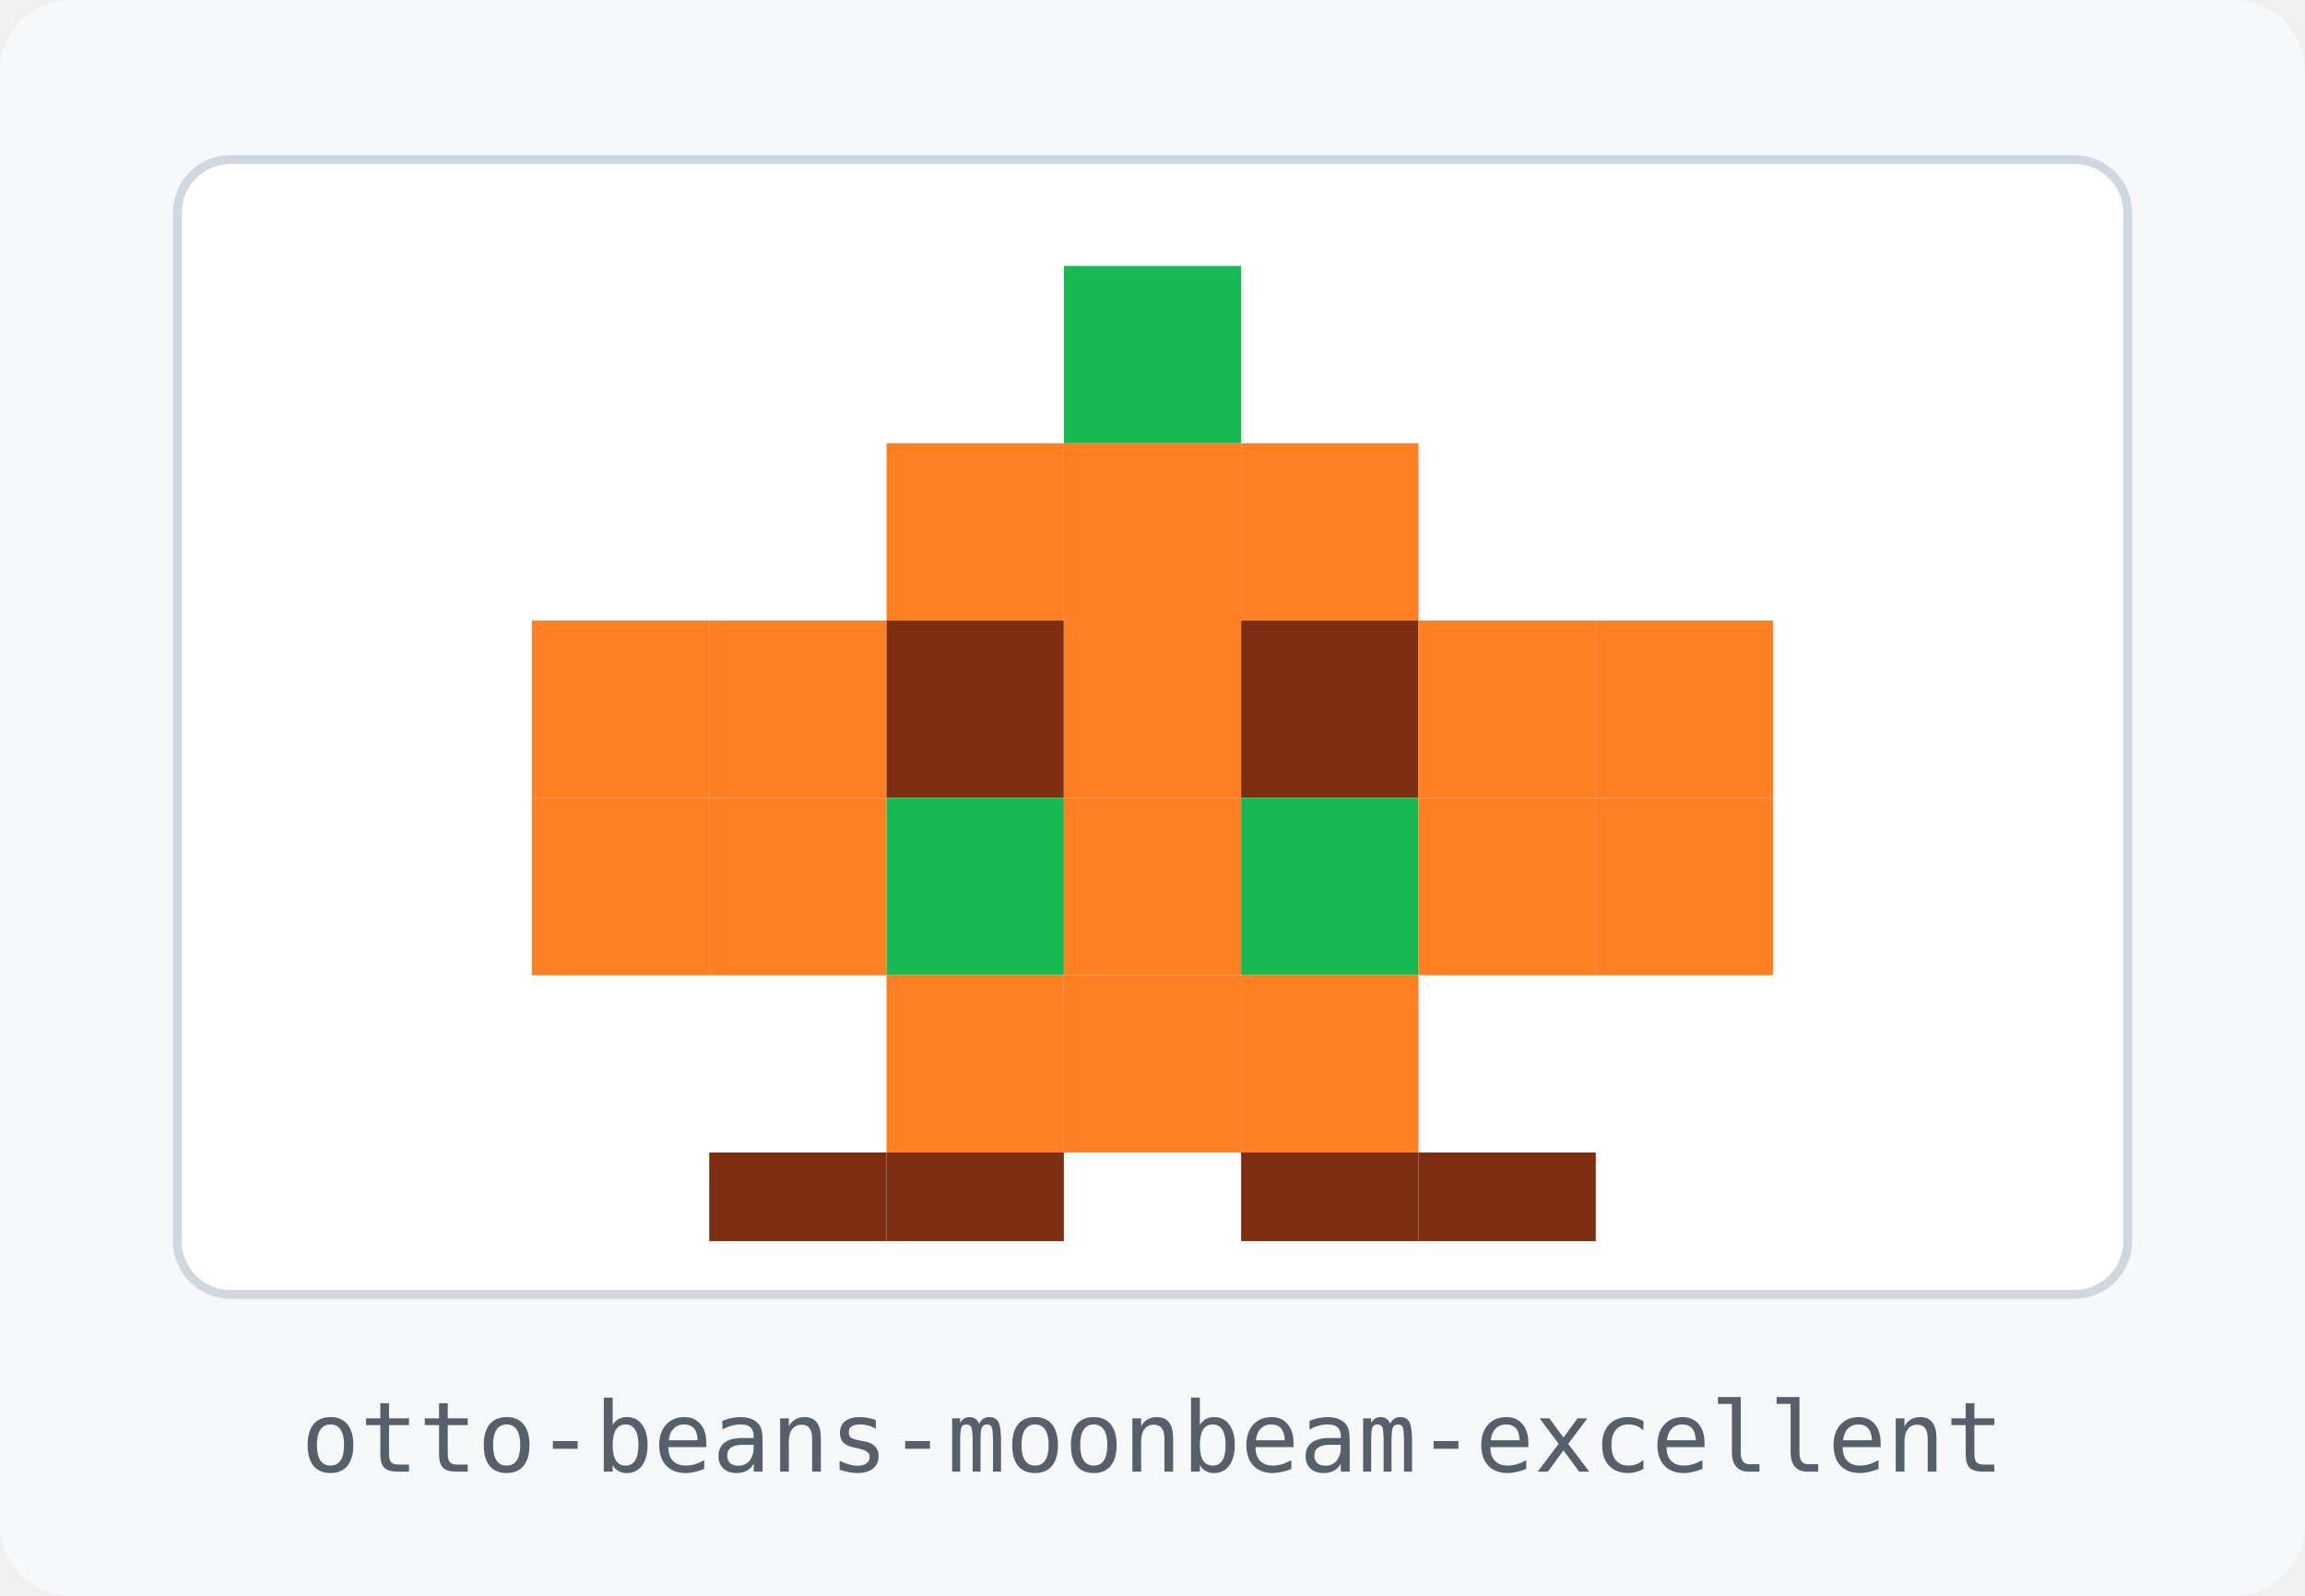
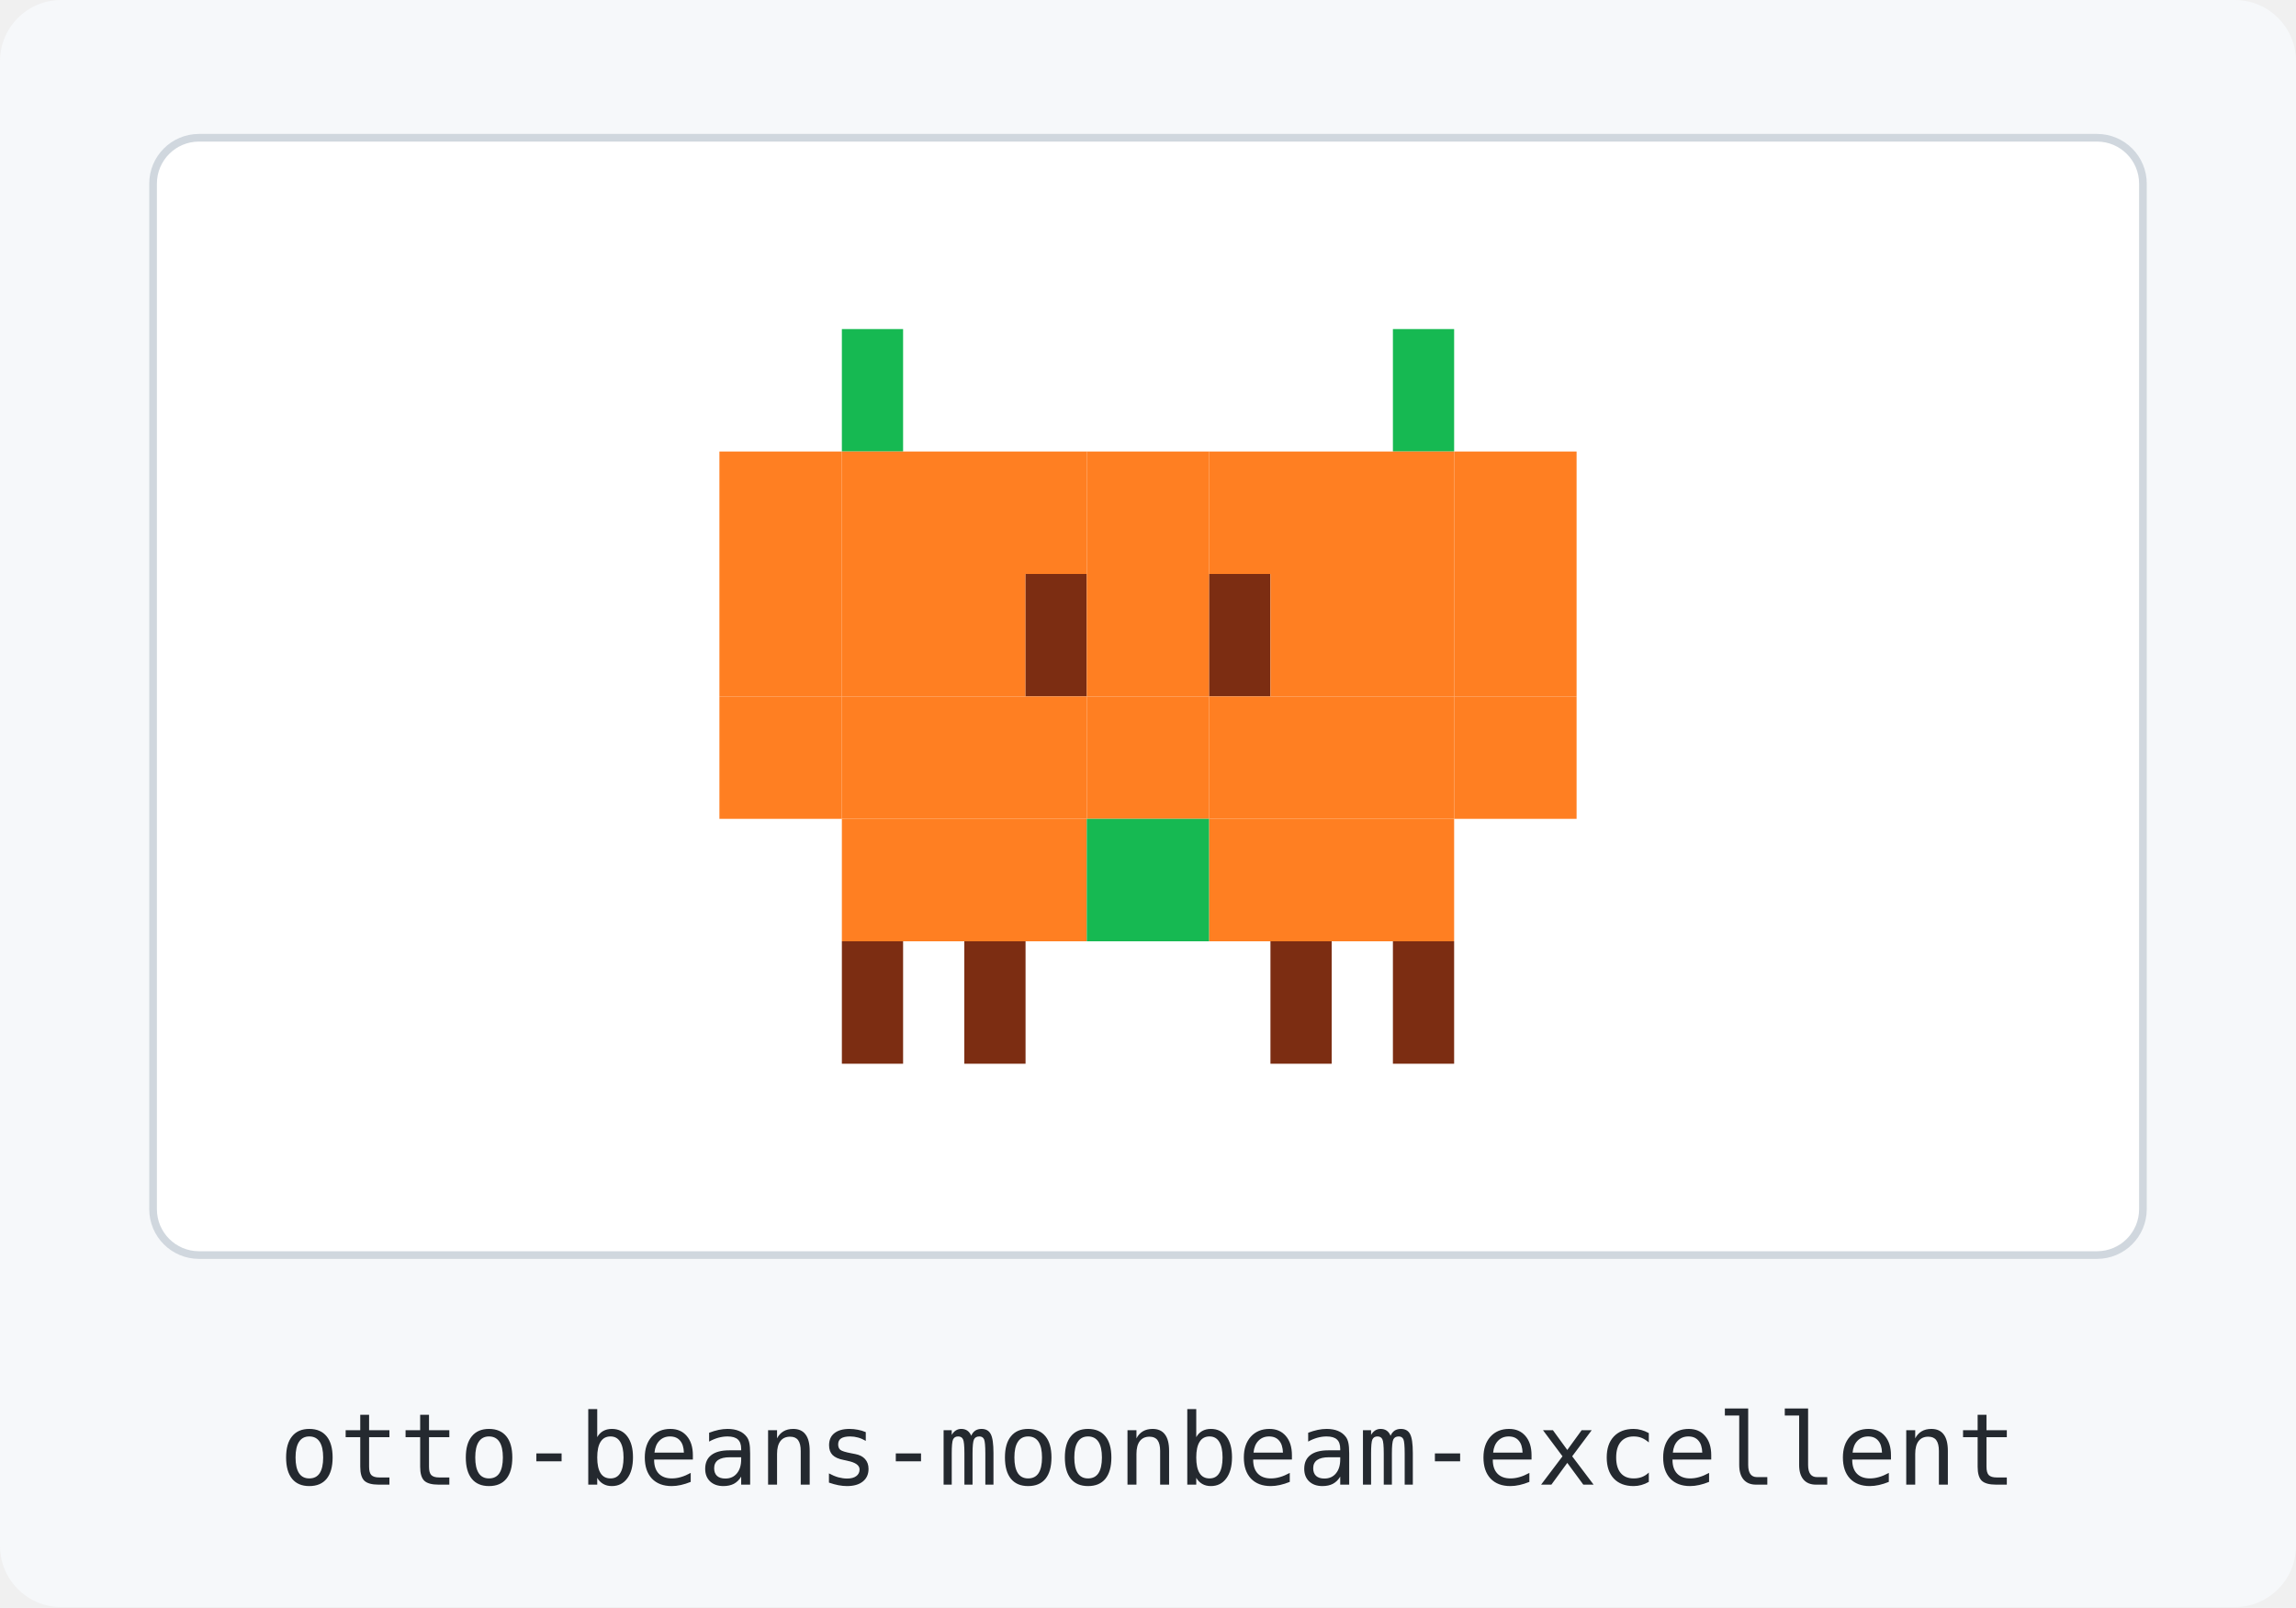
- <svg xmlns="http://www.w3.org/2000/svg" width="260" height="180" viewBox="0 0 260 180" role="img" aria-label="otto-beans-moonbeam-excellent clingon">
-   <rect width="260" height="180" rx="8" fill="#f6f8fa" />
-   <rect x="20" y="18" width="220" height="128" rx="6" fill="#ffffff" stroke="#d0d7de" />
-   <rect x="120" y="30" width="20" height="20" fill="#16b952" />
-   <rect x="100" y="50" width="20" height="20" fill="#ff7f22" />
-   <rect x="120" y="50" width="20" height="20" fill="#ff7f22" />
-   <rect x="140" y="50" width="20" height="20" fill="#ff7f22" />
-   <rect x="60" y="70" width="20" height="20" fill="#ff7f22" />
-   <rect x="80" y="70" width="20" height="20" fill="#ff7f22" />
-   <rect x="100" y="70" width="20" height="20" fill="#7c2d12" />
-   <rect x="120" y="70" width="20" height="20" fill="#ff7f22" />
-   <rect x="140" y="70" width="20" height="20" fill="#7c2d12" />
-   <rect x="160" y="70" width="20" height="20" fill="#ff7f22" />
-   <rect x="180" y="70" width="20" height="20" fill="#ff7f22" />
-   <rect x="60" y="90" width="20" height="20" fill="#ff7f22" />
-   <rect x="80" y="90" width="20" height="20" fill="#ff7f22" />
-   <rect x="100" y="90" width="20" height="20" fill="#16b952" />
-   <rect x="120" y="90" width="20" height="20" fill="#ff7f22" />
-   <rect x="140" y="90" width="20" height="20" fill="#16b952" />
-   <rect x="160" y="90" width="20" height="20" fill="#ff7f22" />
-   <rect x="180" y="90" width="20" height="20" fill="#ff7f22" />
-   <rect x="100" y="110" width="20" height="20" fill="#ff7f22" />
-   <rect x="120" y="110" width="20" height="20" fill="#ff7f22" />
-   <rect x="140" y="110" width="20" height="20" fill="#ff7f22" />
-   <rect x="80" y="130" width="20" height="10" fill="#7c2d12" />
-   <rect x="100" y="130" width="20" height="10" fill="#7c2d12" />
-   <rect x="140" y="130" width="20" height="10" fill="#7c2d12" />
-   <rect x="160" y="130" width="20" height="10" fill="#7c2d12" />
-   <text x="130" y="166" text-anchor="middle" font-family="ui-monospace, SFMono-Regular, Menlo, Consolas, monospace" font-size="11" fill="#57606a">otto-beans-moonbeam-excellent</text>
+ <svg xmlns="http://www.w3.org/2000/svg" width="300" height="210" viewBox="0 0 300 210" role="img" aria-label="otto-beans-moonbeam-excellent clingon">
+   <rect width="300" height="210" rx="8" fill="#f6f8fa" />
+   <rect x="20" y="18" width="260" height="146" rx="6" fill="#ffffff" stroke="#d0d7de" />
+   <rect x="110" y="43" width="8" height="16" fill="#16b952" />
+   <rect x="182" y="43" width="8" height="16" fill="#16b952" />
+   <rect x="94" y="59" width="16" height="16" fill="#ff7f22" />
+   <rect x="110" y="59" width="16" height="16" fill="#ff7f22" />
+   <rect x="126" y="59" width="16" height="16" fill="#ff7f22" />
+   <rect x="142" y="59" width="16" height="16" fill="#ff7f22" />
+   <rect x="158" y="59" width="16" height="16" fill="#ff7f22" />
+   <rect x="174" y="59" width="16" height="16" fill="#ff7f22" />
+   <rect x="190" y="59" width="16" height="16" fill="#ff7f22" />
+   <rect x="94" y="75" width="16" height="16" fill="#ff7f22" />
+   <rect x="110" y="75" width="16" height="16" fill="#ff7f22" />
+   <rect x="126" y="75" width="8" height="16" fill="#ff7f22" />
+   <rect x="134" y="75" width="8" height="16" fill="#7c2d12" />
+   <rect x="142" y="75" width="16" height="16" fill="#ff7f22" />
+   <rect x="158" y="75" width="8" height="16" fill="#7c2d12" />
+   <rect x="166" y="75" width="8" height="16" fill="#ff7f22" />
+   <rect x="174" y="75" width="16" height="16" fill="#ff7f22" />
+   <rect x="190" y="75" width="16" height="16" fill="#ff7f22" />
+   <rect x="94" y="91" width="16" height="16" fill="#ff7f22" />
+   <rect x="110" y="91" width="16" height="16" fill="#ff7f22" />
+   <rect x="126" y="91" width="16" height="16" fill="#ff7f22" />
+   <rect x="142" y="91" width="16" height="16" fill="#ff7f22" />
+   <rect x="158" y="91" width="16" height="16" fill="#ff7f22" />
+   <rect x="174" y="91" width="16" height="16" fill="#ff7f22" />
+   <rect x="190" y="91" width="16" height="16" fill="#ff7f22" />
+   <rect x="110" y="107" width="16" height="16" fill="#ff7f22" />
+   <rect x="126" y="107" width="16" height="16" fill="#ff7f22" />
+   <rect x="142" y="107" width="16" height="16" fill="#16b952" />
+   <rect x="158" y="107" width="16" height="16" fill="#ff7f22" />
+   <rect x="174" y="107" width="16" height="16" fill="#ff7f22" />
+   <rect x="110" y="123" width="8" height="16" fill="#7c2d12" />
+   <rect x="126" y="123" width="8" height="16" fill="#7c2d12" />
+   <rect x="166" y="123" width="8" height="16" fill="#7c2d12" />
+   <rect x="182" y="123" width="8" height="16" fill="#7c2d12" />
+   <text x="150" y="194" text-anchor="middle" font-family="ui-monospace, SFMono-Regular, Menlo, Consolas, monospace" font-size="13" font-weight="400" fill="#24292f">otto-beans-moonbeam-excellent</text>
</svg>
